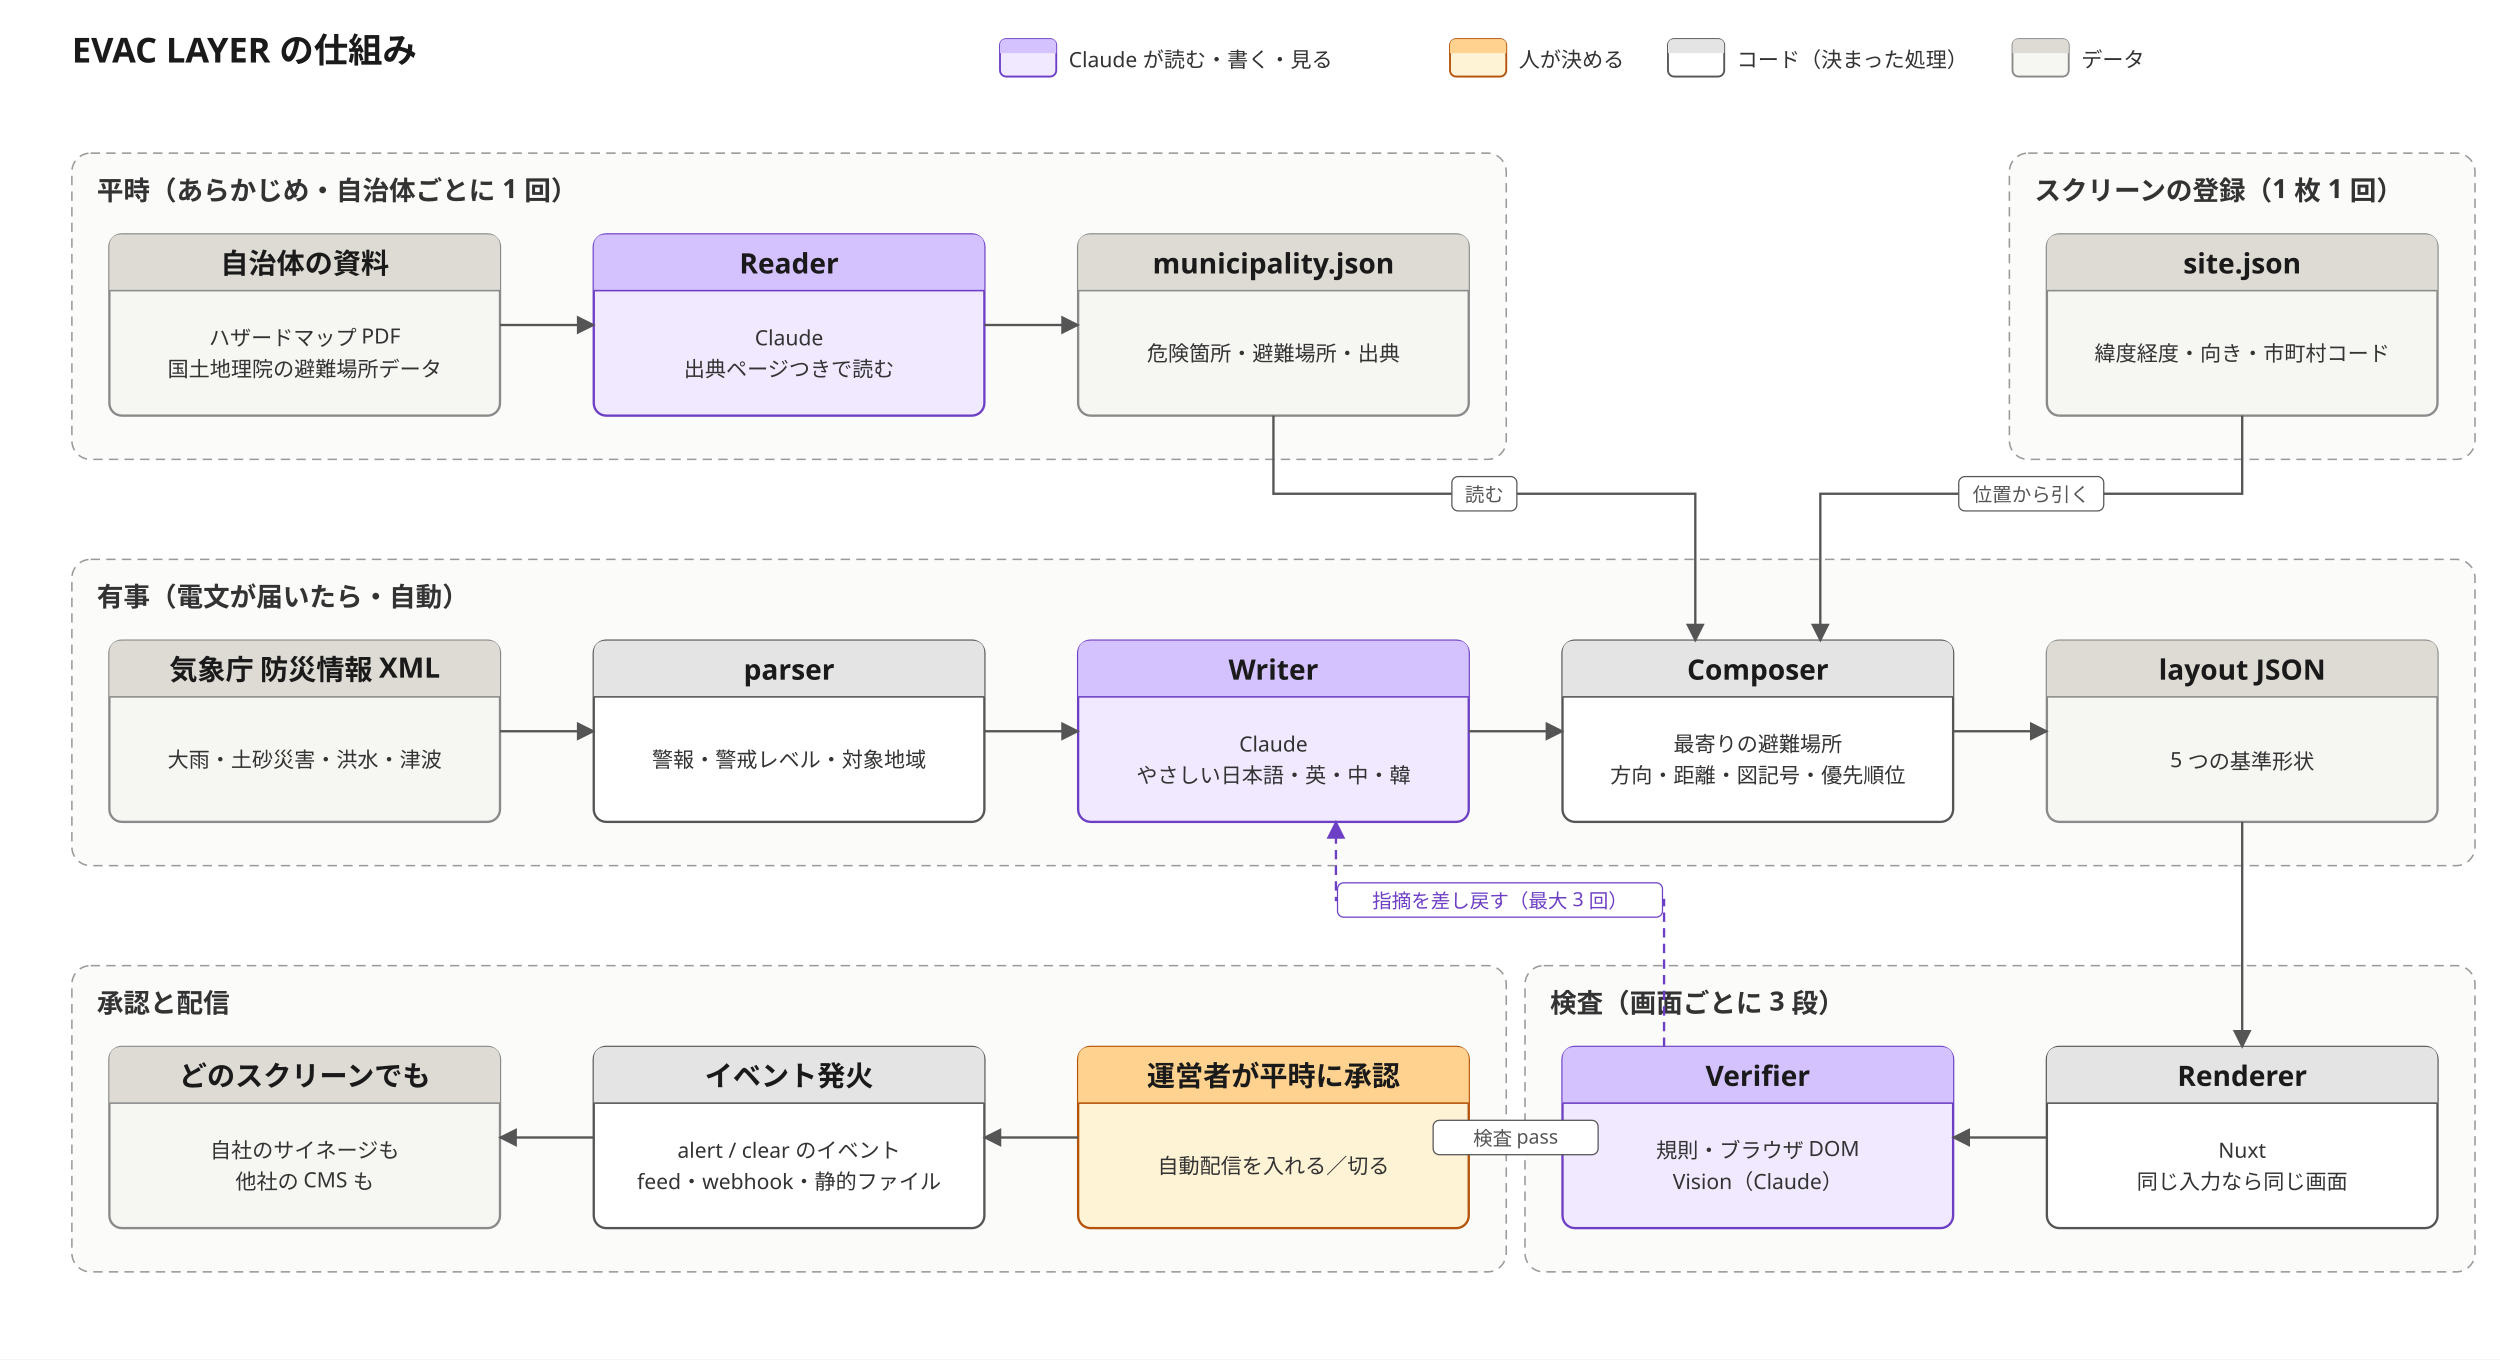
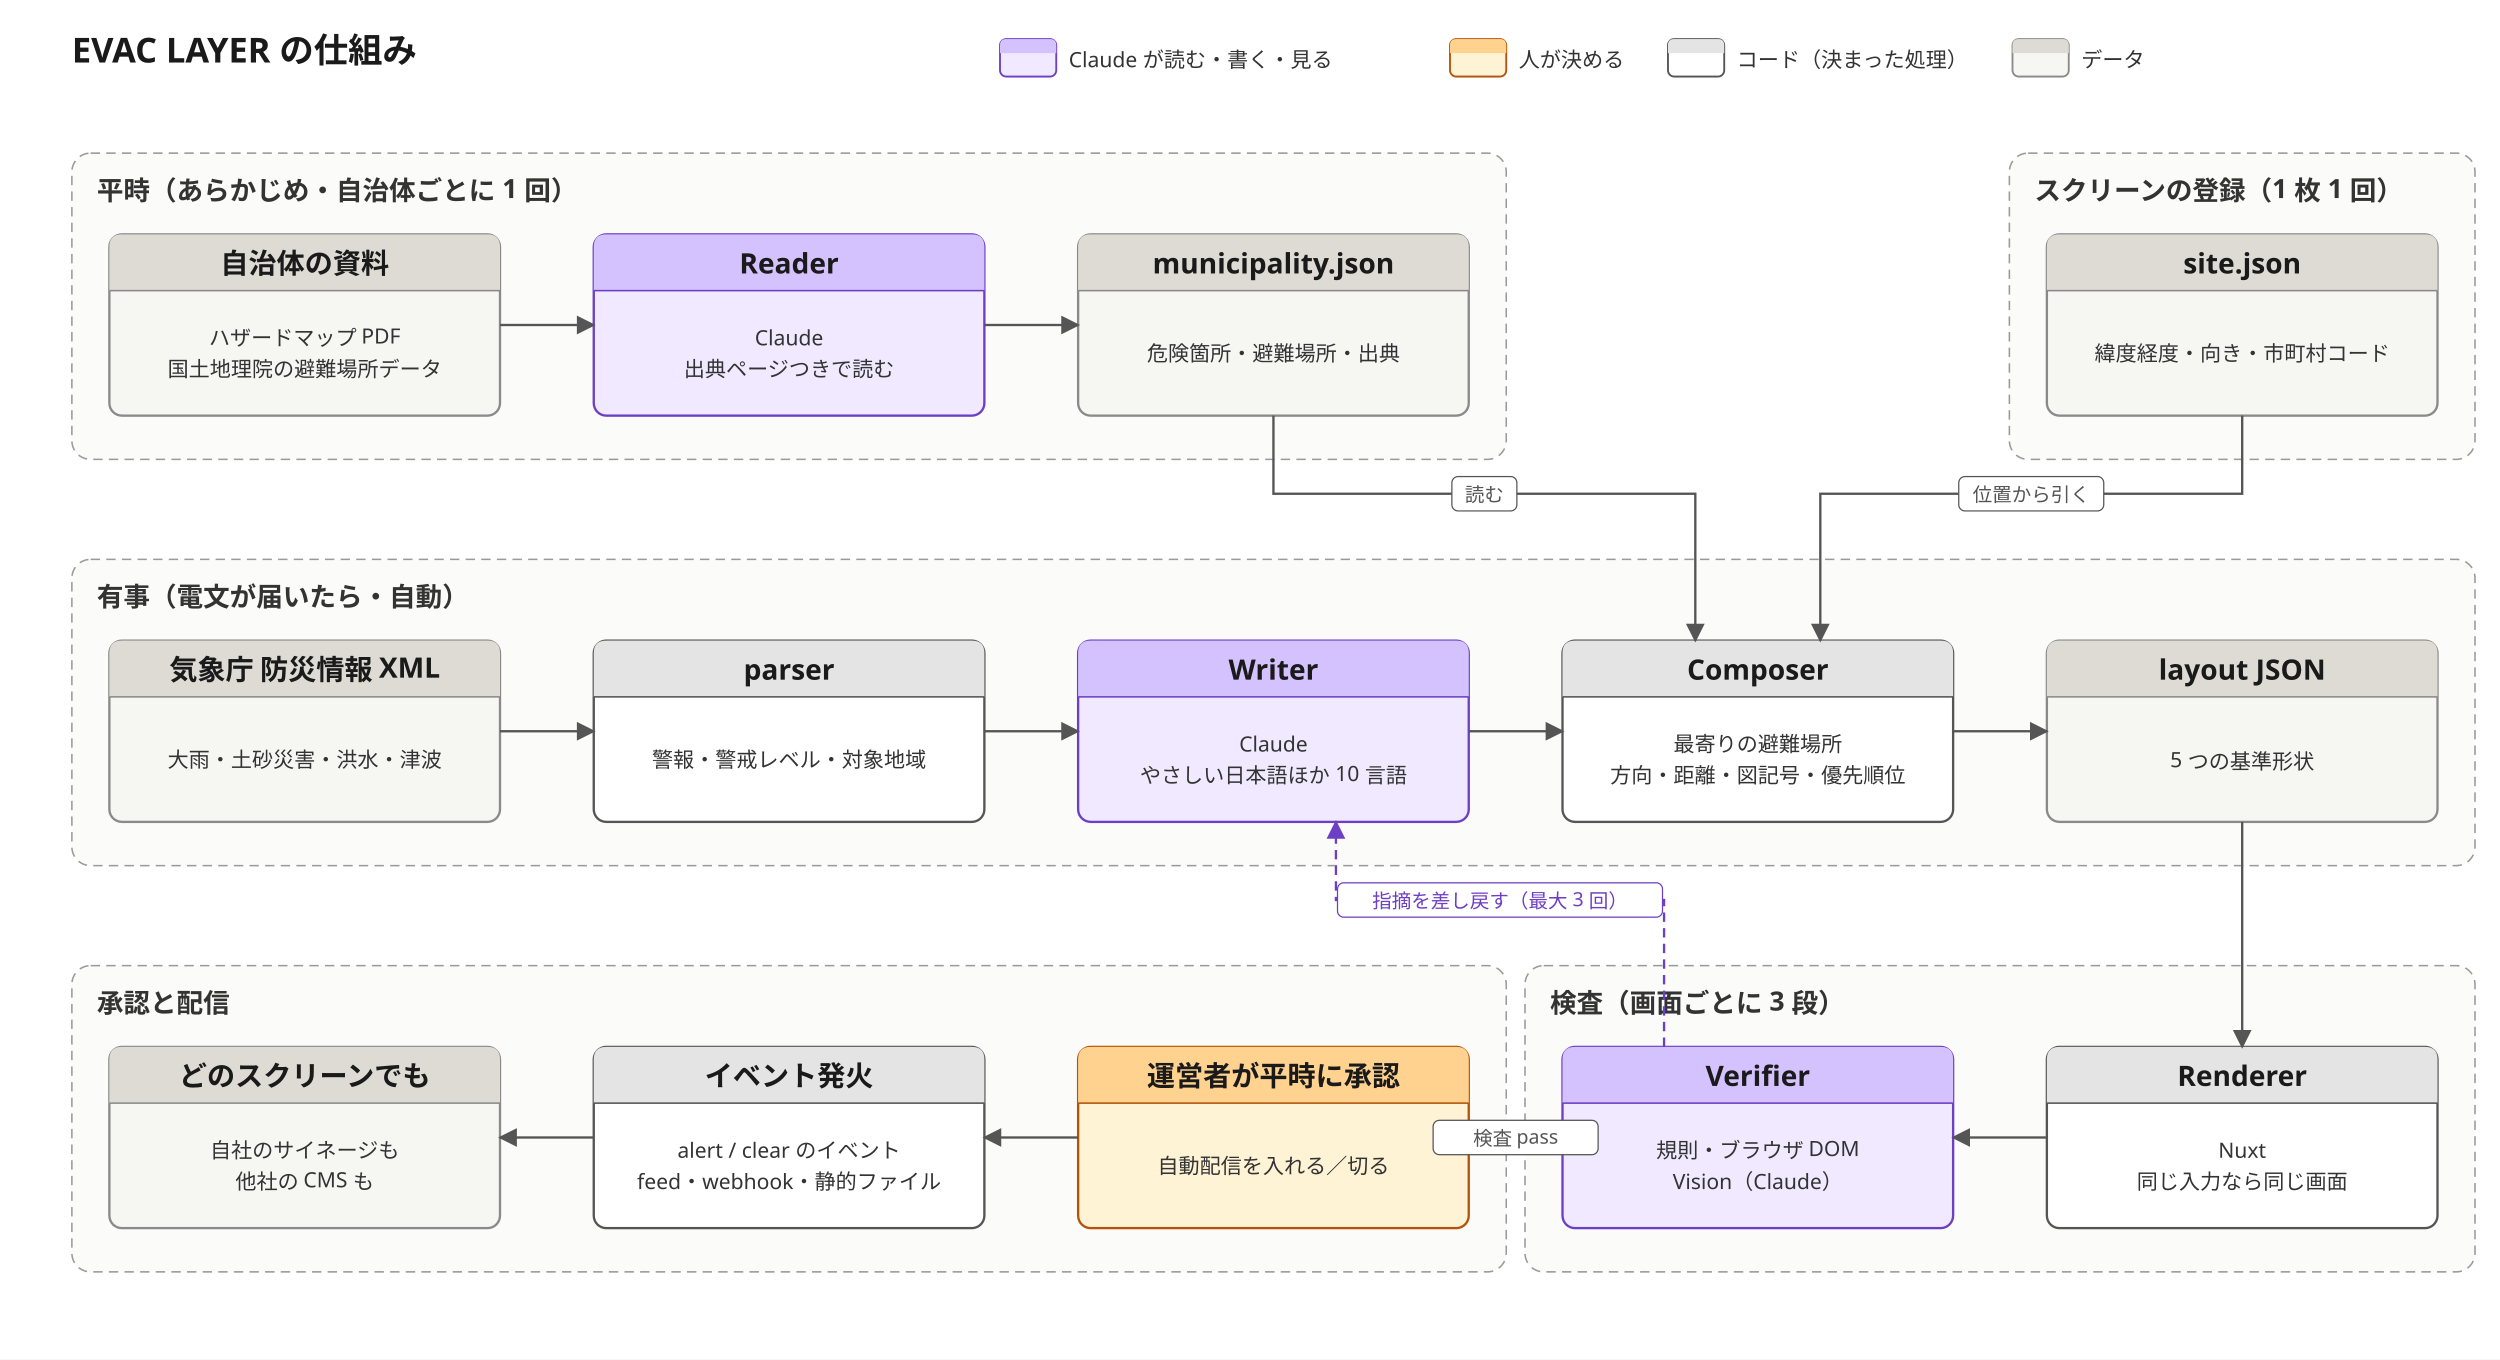
<svg xmlns="http://www.w3.org/2000/svg" width="1600" height="870" viewBox="0 0 1600 870" font-family="'Noto Sans JP','Hiragino Sans','Yu Gothic',sans-serif">
  <defs>
    <marker id="ah" viewBox="0 0 10 10" refX="9" refY="5" markerWidth="8" markerHeight="8" orient="auto-start-reverse">
      <path d="M 0 0 L 10 5 L 0 10 z" fill="#555" />
    </marker>
    <marker id="ahp" viewBox="0 0 10 10" refX="9" refY="5" markerWidth="8" markerHeight="8" orient="auto-start-reverse">
      <path d="M 0 0 L 10 5 L 0 10 z" fill="#6d3fc4" />
    </marker>
  </defs>
  <rect width="1600" height="870" fill="#ffffff" />
  <text x="46" y="40" font-size="22" font-weight="700" fill="#1a1a1a">EVAC LAYER の仕組み</text>
  <rect x="640" y="25" width="36" height="24" rx="4" fill="#f1e9ff" stroke="#6d3fc4" stroke-width="1.2" />
  <path d="M 644,25 H 672 Q 676,25 676,29 V 34 H 640 V 29 Q 640,25 644,25 Z" fill="#d4c2ff" />
  <text x="684" y="43" font-size="13.5" fill="#333">Claude が読む・書く・見る</text>
  <rect x="928.0" y="25" width="36" height="24" rx="4" fill="#fff3d6" stroke="#b45309" stroke-width="1.2" />
  <path d="M 932.0,25 H 960.0 Q 964.0,25 964.0,29 V 34 H 928.0 V 29 Q 928.0,25 932.0,25 Z" fill="#ffd38f" />
  <text x="972.0" y="43" font-size="13.5" fill="#333">人が決める</text>
  <rect x="1067.5" y="25" width="36" height="24" rx="4" fill="#ffffff" stroke="#555555" stroke-width="1.2" />
  <path d="M 1071.5,25 H 1099.5 Q 1103.5,25 1103.5,29 V 34 H 1067.5 V 29 Q 1067.5,25 1071.5,25 Z" fill="#e4e4e4" />
  <text x="1111.5" y="43" font-size="13.5" fill="#333">コード（決まった処理）</text>
  <rect x="1288.0" y="25" width="36" height="24" rx="4" fill="#f6f6f3" stroke="#8a8a8a" stroke-width="1.2" />
  <path d="M 1292.0,25 H 1320.0 Q 1324.0,25 1324.0,29 V 34 H 1288.0 V 29 Q 1288.0,25 1292.0,25 Z" fill="#dddbd4" />
  <text x="1332.0" y="43" font-size="13.5" fill="#333">データ</text>
  <rect x="46" y="98" width="918" height="196" rx="12" fill="#fbfbfa" stroke="#9a9a9a" stroke-width="1" stroke-dasharray="6 4" />
  <text x="62" y="128" font-size="17" font-weight="700" fill="#333">平時（あらかじめ・自治体ごとに 1 回）</text>
  <rect x="1286" y="98" width="298" height="196" rx="12" fill="#fbfbfa" stroke="#9a9a9a" stroke-width="1" stroke-dasharray="6 4" />
  <text x="1302" y="128" font-size="17" font-weight="700" fill="#333">スクリーンの登録（1 枚 1 回）</text>
  <rect x="46" y="358" width="1538" height="196" rx="12" fill="#fbfbfa" stroke="#9a9a9a" stroke-width="1" stroke-dasharray="6 4" />
  <text x="62" y="388" font-size="17" font-weight="700" fill="#333">有事（電文が届いたら・自動）</text>
  <rect x="976" y="618" width="608" height="196" rx="12" fill="#fbfbfa" stroke="#9a9a9a" stroke-width="1" stroke-dasharray="6 4" />
  <text x="992" y="648" font-size="17" font-weight="700" fill="#333">検査（画面ごとに 3 段）</text>
  <rect x="46" y="618" width="918" height="196" rx="12" fill="#fbfbfa" stroke="#9a9a9a" stroke-width="1" stroke-dasharray="6 4" />
  <text x="62" y="648" font-size="17" font-weight="700" fill="#333">承認と配信</text>
  <rect x="70" y="150" width="250" height="116" rx="8" fill="#f6f6f3" stroke="#8a8a8a" stroke-width="1.5" />
  <path d="M 78,150 H 312 Q 320,150 320,158 V 186 H 70 V 158 Q 70,150 78,150 Z" fill="#dddbd4" />
  <line x1="70" y1="186" x2="320" y2="186" stroke="#8a8a8a" stroke-width="1" />
  <text x="195.0" y="175" text-anchor="middle" font-size="18" font-weight="700" fill="#1a1a1a">自治体の資料</text>
  <text x="195.0" y="221.0" text-anchor="middle" font-size="13.5" fill="#333">ハザードマップ PDF</text>
  <text x="195.0" y="241.0" text-anchor="middle" font-size="13.5" fill="#333">国土地理院の避難場所データ</text>
  <rect x="380" y="150" width="250" height="116" rx="8" fill="#f1e9ff" stroke="#6d3fc4" stroke-width="1.5" />
  <path d="M 388,150 H 622 Q 630,150 630,158 V 186 H 380 V 158 Q 380,150 388,150 Z" fill="#d4c2ff" />
  <line x1="380" y1="186" x2="630" y2="186" stroke="#6d3fc4" stroke-width="1" />
  <text x="505.0" y="175" text-anchor="middle" font-size="18" font-weight="700" fill="#1a1a1a">Reader</text>
  <text x="505.0" y="221.0" text-anchor="middle" font-size="13.5" fill="#333">Claude</text>
  <text x="505.0" y="241.0" text-anchor="middle" font-size="13.5" fill="#333">出典ページつきで読む</text>
  <rect x="690" y="150" width="250" height="116" rx="8" fill="#f6f6f3" stroke="#8a8a8a" stroke-width="1.5" />
  <path d="M 698,150 H 932 Q 940,150 940,158 V 186 H 690 V 158 Q 690,150 698,150 Z" fill="#dddbd4" />
  <line x1="690" y1="186" x2="940" y2="186" stroke="#8a8a8a" stroke-width="1" />
  <text x="815.0" y="175" text-anchor="middle" font-size="18" font-weight="700" fill="#1a1a1a">municipality.json</text>
  <text x="815.0" y="231.0" text-anchor="middle" font-size="13.5" fill="#333">危険箇所・避難場所・出典</text>
  <rect x="1310" y="150" width="250" height="116" rx="8" fill="#f6f6f3" stroke="#8a8a8a" stroke-width="1.5" />
  <path d="M 1318,150 H 1552 Q 1560,150 1560,158 V 186 H 1310 V 158 Q 1310,150 1318,150 Z" fill="#dddbd4" />
  <line x1="1310" y1="186" x2="1560" y2="186" stroke="#8a8a8a" stroke-width="1" />
  <text x="1435.0" y="175" text-anchor="middle" font-size="18" font-weight="700" fill="#1a1a1a">site.json</text>
  <text x="1435.0" y="231.0" text-anchor="middle" font-size="13.5" fill="#333">緯度経度・向き・市町村コード</text>
  <path d="M 320,208.0 L 380,208.0" fill="none" stroke="#555" stroke-width="1.5" marker-end="url(#ah)" />
  <path d="M 630,208.0 L 690,208.0" fill="none" stroke="#555" stroke-width="1.5" marker-end="url(#ah)" />
  <rect x="70" y="410" width="250" height="116" rx="8" fill="#f6f6f3" stroke="#8a8a8a" stroke-width="1.5" />
  <path d="M 78,410 H 312 Q 320,410 320,418 V 446 H 70 V 418 Q 70,410 78,410 Z" fill="#dddbd4" />
  <line x1="70" y1="446" x2="320" y2="446" stroke="#8a8a8a" stroke-width="1" />
  <text x="195.0" y="435" text-anchor="middle" font-size="18" font-weight="700" fill="#1a1a1a">気象庁 防災情報 XML</text>
  <text x="195.0" y="491.0" text-anchor="middle" font-size="13.5" fill="#333">大雨・土砂災害・洪水・津波</text>
  <rect x="380" y="410" width="250" height="116" rx="8" fill="#ffffff" stroke="#555555" stroke-width="1.5" />
  <path d="M 388,410 H 622 Q 630,410 630,418 V 446 H 380 V 418 Q 380,410 388,410 Z" fill="#e4e4e4" />
  <line x1="380" y1="446" x2="630" y2="446" stroke="#555555" stroke-width="1" />
  <text x="505.0" y="435" text-anchor="middle" font-size="18" font-weight="700" fill="#1a1a1a">parser</text>
  <text x="505.0" y="491.0" text-anchor="middle" font-size="13.5" fill="#333">警報・警戒レベル・対象地域</text>
  <rect x="690" y="410" width="250" height="116" rx="8" fill="#f1e9ff" stroke="#6d3fc4" stroke-width="1.5" />
  <path d="M 698,410 H 932 Q 940,410 940,418 V 446 H 690 V 418 Q 690,410 698,410 Z" fill="#d4c2ff" />
  <line x1="690" y1="446" x2="940" y2="446" stroke="#6d3fc4" stroke-width="1" />
  <text x="815.0" y="435" text-anchor="middle" font-size="18" font-weight="700" fill="#1a1a1a">Writer</text>
  <text x="815.0" y="481.0" text-anchor="middle" font-size="13.5" fill="#333">Claude</text>
-   <text x="815.0" y="501.0" text-anchor="middle" font-size="13.5" fill="#333">やさしい日本語・英・中・韓</text>
+   <text x="815.0" y="501.0" text-anchor="middle" font-size="13.5" fill="#333">やさしい日本語ほか 10 言語</text>
  <rect x="1000" y="410" width="250" height="116" rx="8" fill="#ffffff" stroke="#555555" stroke-width="1.5" />
  <path d="M 1008,410 H 1242 Q 1250,410 1250,418 V 446 H 1000 V 418 Q 1000,410 1008,410 Z" fill="#e4e4e4" />
  <line x1="1000" y1="446" x2="1250" y2="446" stroke="#555555" stroke-width="1" />
  <text x="1125.0" y="435" text-anchor="middle" font-size="18" font-weight="700" fill="#1a1a1a">Composer</text>
  <text x="1125.0" y="481.0" text-anchor="middle" font-size="13.5" fill="#333">最寄りの避難場所</text>
  <text x="1125.0" y="501.0" text-anchor="middle" font-size="13.5" fill="#333">方向・距離・図記号・優先順位</text>
  <rect x="1310" y="410" width="250" height="116" rx="8" fill="#f6f6f3" stroke="#8a8a8a" stroke-width="1.5" />
  <path d="M 1318,410 H 1552 Q 1560,410 1560,418 V 446 H 1310 V 418 Q 1310,410 1318,410 Z" fill="#dddbd4" />
  <line x1="1310" y1="446" x2="1560" y2="446" stroke="#8a8a8a" stroke-width="1" />
  <text x="1435.0" y="435" text-anchor="middle" font-size="18" font-weight="700" fill="#1a1a1a">layout JSON</text>
  <text x="1435.0" y="491.0" text-anchor="middle" font-size="13.5" fill="#333">5 つの基準形状</text>
  <path d="M 320,468.0 L 380,468.0" fill="none" stroke="#555" stroke-width="1.5" marker-end="url(#ah)" />
  <path d="M 630,468.0 L 690,468.0" fill="none" stroke="#555" stroke-width="1.5" marker-end="url(#ah)" />
  <path d="M 940,468.0 L 1000,468.0" fill="none" stroke="#555" stroke-width="1.5" marker-end="url(#ah)" />
  <path d="M 1250,468.0 L 1310,468.0" fill="none" stroke="#555" stroke-width="1.5" marker-end="url(#ah)" />
  <rect x="1310" y="670" width="250" height="116" rx="8" fill="#ffffff" stroke="#555555" stroke-width="1.5" />
  <path d="M 1318,670 H 1552 Q 1560,670 1560,678 V 706 H 1310 V 678 Q 1310,670 1318,670 Z" fill="#e4e4e4" />
  <line x1="1310" y1="706" x2="1560" y2="706" stroke="#555555" stroke-width="1" />
  <text x="1435.0" y="695" text-anchor="middle" font-size="18" font-weight="700" fill="#1a1a1a">Renderer</text>
  <text x="1435.0" y="741.0" text-anchor="middle" font-size="13.5" fill="#333">Nuxt</text>
  <text x="1435.0" y="761.0" text-anchor="middle" font-size="13.5" fill="#333">同じ入力なら同じ画面</text>
  <rect x="1000" y="670" width="250" height="116" rx="8" fill="#f1e9ff" stroke="#6d3fc4" stroke-width="1.5" />
  <path d="M 1008,670 H 1242 Q 1250,670 1250,678 V 706 H 1000 V 678 Q 1000,670 1008,670 Z" fill="#d4c2ff" />
  <line x1="1000" y1="706" x2="1250" y2="706" stroke="#6d3fc4" stroke-width="1" />
  <text x="1125.0" y="695" text-anchor="middle" font-size="18" font-weight="700" fill="#1a1a1a">Verifier</text>
  <text x="1125.0" y="741.0" text-anchor="middle" font-size="13.5" fill="#333">規則・ブラウザ DOM</text>
  <text x="1125.0" y="761.0" text-anchor="middle" font-size="13.5" fill="#333">Vision（Claude）</text>
  <rect x="690" y="670" width="250" height="116" rx="8" fill="#fff3d6" stroke="#b45309" stroke-width="1.5" />
  <path d="M 698,670 H 932 Q 940,670 940,678 V 706 H 690 V 678 Q 690,670 698,670 Z" fill="#ffd38f" />
  <line x1="690" y1="706" x2="940" y2="706" stroke="#b45309" stroke-width="1" />
  <text x="815.0" y="695" text-anchor="middle" font-size="18" font-weight="700" fill="#1a1a1a">運営者が平時に承認</text>
  <text x="815.0" y="751.0" text-anchor="middle" font-size="13.5" fill="#333">自動配信を入れる／切る</text>
  <rect x="380" y="670" width="250" height="116" rx="8" fill="#ffffff" stroke="#555555" stroke-width="1.5" />
  <path d="M 388,670 H 622 Q 630,670 630,678 V 706 H 380 V 678 Q 380,670 388,670 Z" fill="#e4e4e4" />
  <line x1="380" y1="706" x2="630" y2="706" stroke="#555555" stroke-width="1" />
  <text x="505.0" y="695" text-anchor="middle" font-size="18" font-weight="700" fill="#1a1a1a">イベント発火</text>
  <text x="505.0" y="741.0" text-anchor="middle" font-size="13.5" fill="#333">alert / clear のイベント</text>
  <text x="505.0" y="761.0" text-anchor="middle" font-size="13.5" fill="#333">feed・webhook・静的ファイル</text>
  <rect x="70" y="670" width="250" height="116" rx="8" fill="#f6f6f3" stroke="#8a8a8a" stroke-width="1.5" />
  <path d="M 78,670 H 312 Q 320,670 320,678 V 706 H 70 V 678 Q 70,670 78,670 Z" fill="#dddbd4" />
  <line x1="70" y1="706" x2="320" y2="706" stroke="#8a8a8a" stroke-width="1" />
  <text x="195.0" y="695" text-anchor="middle" font-size="18" font-weight="700" fill="#1a1a1a">どのスクリーンでも</text>
  <text x="195.0" y="741.0" text-anchor="middle" font-size="13.5" fill="#333">自社のサイネージも</text>
  <text x="195.0" y="761.0" text-anchor="middle" font-size="13.5" fill="#333">他社の CMS も</text>
  <path d="M 1310,728.0 L 1250,728.0" fill="none" stroke="#555" stroke-width="1.5" marker-end="url(#ah)" />
  <path d="M 1000,728.0 L 940,728.0" fill="none" stroke="#555" stroke-width="1.5" marker-end="url(#ah)" />
  <rect x="917.2" y="717.0" width="105.6" height="22" rx="4" fill="#ffffff" stroke="#555" stroke-width="0.8" />
  <text x="970.0" y="733.0" text-anchor="middle" font-size="12.5" fill="#555">検査 pass</text>
  <path d="M 690,728.0 L 630,728.0" fill="none" stroke="#555" stroke-width="1.5" marker-end="url(#ah)" />
  <path d="M 380,728.0 L 320,728.0" fill="none" stroke="#555" stroke-width="1.5" marker-end="url(#ah)" />
  <path d="M 815.0,266 L 815.0,316 L 1085.0,316 L 1085.0,410" fill="none" stroke="#555" stroke-width="1.5" marker-end="url(#ah)" />
  <rect x="929.2" y="305" width="41.6" height="22" rx="4" fill="#ffffff" stroke="#555" stroke-width="0.8" />
  <text x="950.0" y="321" text-anchor="middle" font-size="12.5" fill="#555">読む</text>
  <path d="M 1435.0,266 L 1435.0,316 L 1165.0,316 L 1165.0,410" fill="none" stroke="#555" stroke-width="1.5" marker-end="url(#ah)" />
  <rect x="1253.6" y="305" width="92.8" height="22" rx="4" fill="#ffffff" stroke="#555" stroke-width="0.8" />
  <text x="1300.0" y="321" text-anchor="middle" font-size="12.5" fill="#555">位置から引く</text>
  <path d="M 1435.0,526 L 1435.0,670" fill="none" stroke="#555" stroke-width="1.5" marker-end="url(#ah)" />
  <path d="M 1065.0,670 L 1065.0,576 L 855.0,576 L 855.0,526" fill="none" stroke="#6d3fc4" stroke-width="1.5" stroke-dasharray="6 4" marker-end="url(#ahp)" />
  <rect x="856.0" y="565" width="208.0" height="22" rx="4" fill="#ffffff" stroke="#6d3fc4" stroke-width="0.8" />
  <text x="960.0" y="581" text-anchor="middle" font-size="12.5" fill="#6d3fc4">指摘を差し戻す（最大 3 回）</text>
</svg>
